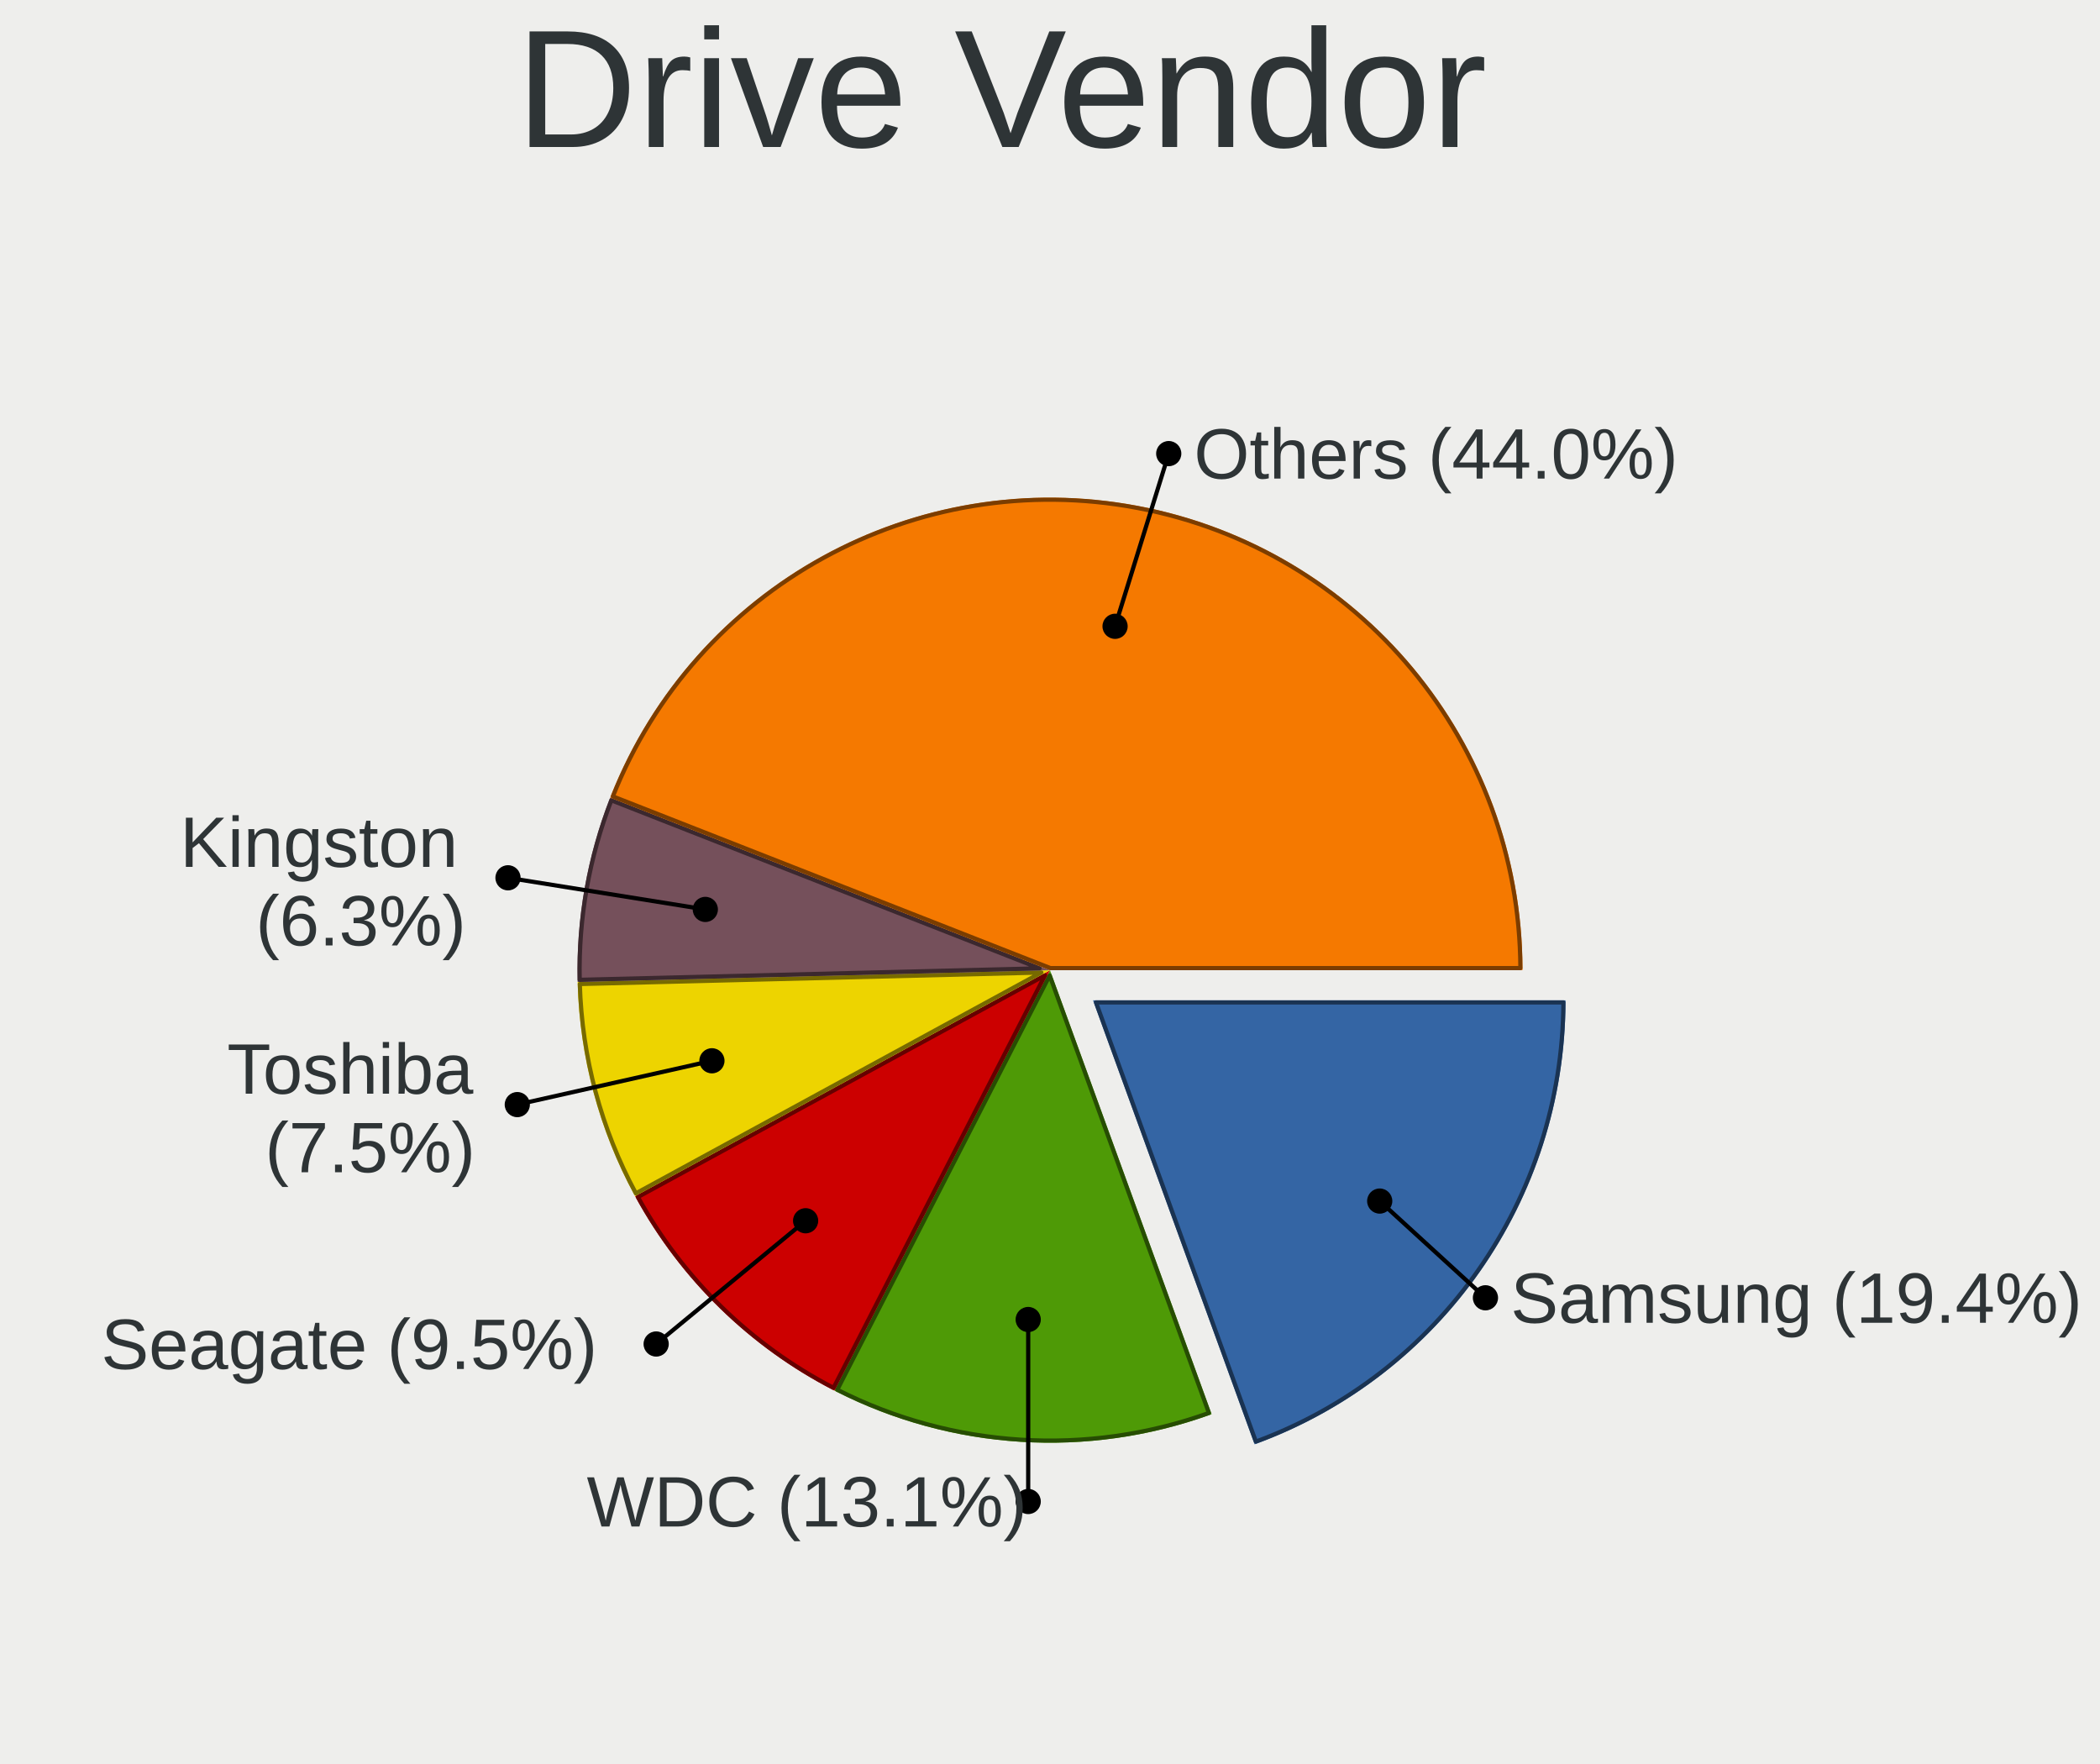
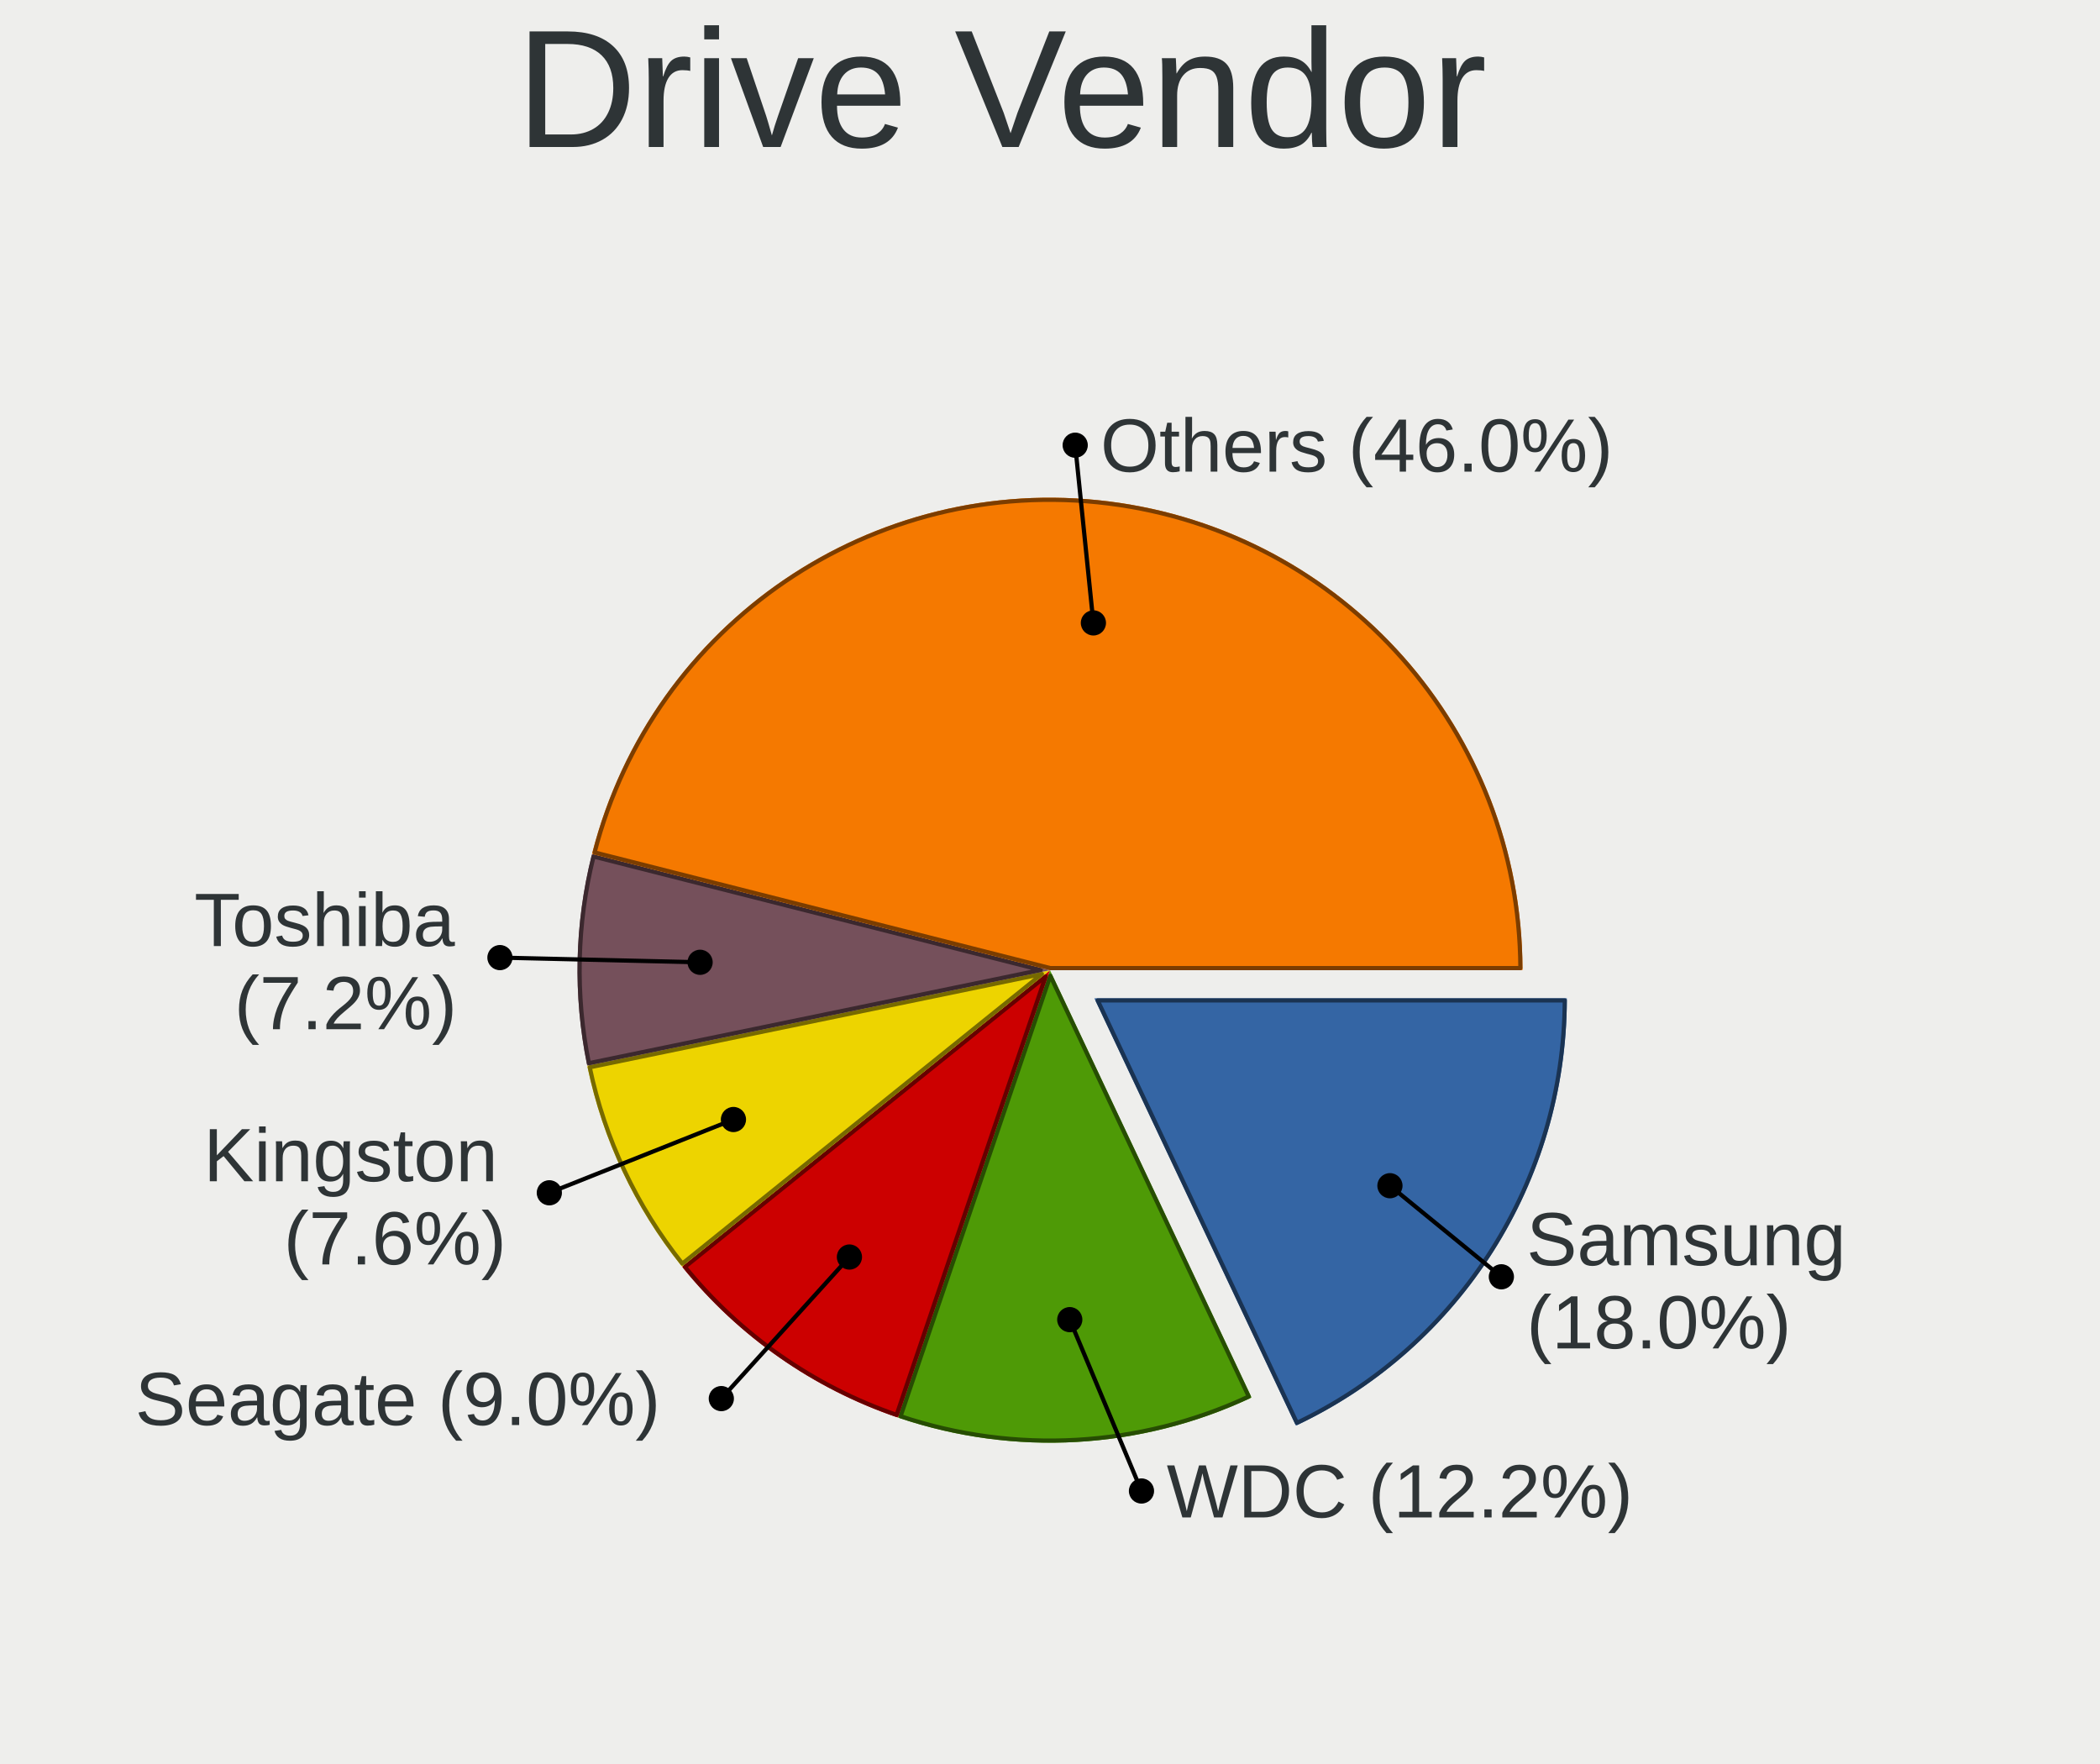
<svg xmlns="http://www.w3.org/2000/svg" width="500" height="420" version="1.0" id="ezcGraph">
  <defs />
  <g id="ezcGraphChart" color-rendering="optimizeQuality" shape-rendering="geometricPrecision" text-rendering="optimizeLegibility">
    <path d=" M 0,420 L 0,0 L 500,0 L 500,420 L 0,420 z " style="fill: #eeeeec; fill-opacity: 1.00; stroke: none;" id="ezcGraphPolygon_1" />
    <path d=" M 0,42 L 0,0 L 500,0 L 500,42 L 0,42 z " style="fill: #000000; fill-opacity: 0.00; stroke: none;" id="ezcGraphPolygon_2" />
-     <path d="M 260.24,238.17 L 372.74,238.17 A 112.50,112.50 0 0,1 298.72,343.89 z" style="fill: #3465a4; fill-opacity: 1.00; stroke: none; cursor: pointer;" id="ezcGraphCircleSector_4" />
-     <path d="M 260.95,238.67 L 372.24,238.67 A 112.00,112.00 0 0,1 299.02,343.24 z" style="fill: none; stroke: #1a3352; stroke-width: 1; stroke-opacity: 1.00; stroke-linecap: round; stroke-linejoin: round;" id="ezcGraphCircleSector_5" />
-     <path d="M 250.00,231.00 L 288.48,336.72 A 112.50,112.50 0 0,1 198.68,331.11 z" style="fill: #4e9a06; fill-opacity: 1.00; stroke: none; cursor: pointer;" id="ezcGraphCircleSector_6" />
-     <path d="M 249.92,232.25 L 287.84,336.42 A 112.00,112.00 0 0,1 199.35,330.89 z" style="fill: none; stroke: #274d03; stroke-width: 1; stroke-opacity: 1.00; stroke-linecap: round; stroke-linejoin: round;" id="ezcGraphCircleSector_7" />
-     <path d="M 250.00,231.00 L 198.68,331.11 A 112.50,112.50 0 0,1 151.20,284.80 z" style="fill: #cc0000; fill-opacity: 1.00; stroke: none; cursor: pointer;" id="ezcGraphCircleSector_8" />
-     <path d="M 248.82,232.21 L 198.46,330.44 A 112.00,112.00 0 0,1 151.88,285.00 z" style="fill: none; stroke: #660000; stroke-width: 1; stroke-opacity: 1.00; stroke-linecap: round; stroke-linejoin: round;" id="ezcGraphCircleSector_9" />
-     <path d="M 250.00,231.00 L 151.20,284.80 A 112.50,112.50 0 0,1 137.53,233.80 z" style="fill: #edd400; fill-opacity: 1.00; stroke: none; cursor: pointer;" id="ezcGraphCircleSector_10" />
-     <path d="M 247.94,231.55 L 151.40,284.13 A 112.00,112.00 0 0,1 138.05,234.29 z" style="fill: none; stroke: #776a00; stroke-width: 1; stroke-opacity: 1.00; stroke-linecap: round; stroke-linejoin: round;" id="ezcGraphCircleSector_11" />
-     <path d="M 250.00,231.00 L 137.53,233.80 A 112.50,112.50 0 0,1 145.28,189.90 z" style="fill: #75505b; fill-opacity: 1.00; stroke: none; cursor: pointer;" id="ezcGraphCircleSector_12" />
-     <path d="M 247.51,230.56 L 138.02,233.29 A 112.00,112.00 0 0,1 145.56,190.55 z" style="fill: none; stroke: #3b282e; stroke-width: 1; stroke-opacity: 1.00; stroke-linecap: round; stroke-linejoin: round;" id="ezcGraphCircleSector_13" />
-     <path d="M 250.00,231.00 L 145.28,189.90 A 112.50,112.50 0 0,1 362.50,231.00 z" style="fill: #f57900; fill-opacity: 1.00; stroke: none;" id="ezcGraphCircleSector_14" />
-     <path d="M 250.09,230.50 L 145.92,189.62 A 112.00,112.00 0 0,1 362.00,230.50 z" style="fill: none; stroke: #7b3d00; stroke-width: 1; stroke-opacity: 1.00; stroke-linecap: round; stroke-linejoin: round;" id="ezcGraphCircleSector_15" />
-     <path d=" M 167.933,216.529 L 120.951,209" style="fill: none; stroke: #000000; stroke-width: 1; stroke-opacity: 1.00; stroke-linecap: round; stroke-linejoin: round;" id="ezcGraphLine_16" />
-     <ellipse cx="167.933" cy="216.529" rx="3" ry="3" style="fill: #000000; fill-opacity: 1.00; stroke: none;" id="ezcGraphCircle_17" />
-     <ellipse cx="120.951" cy="209" rx="3" ry="3" style="fill: #000000; fill-opacity: 1.00; stroke: none;" id="ezcGraphCircle_18" />
-     <path d=" M 169.506,252.568 L 123.165,263" style="fill: none; stroke: #000000; stroke-width: 1; stroke-opacity: 1.00; stroke-linecap: round; stroke-linejoin: round;" id="ezcGraphLine_20" />
-     <ellipse cx="169.506" cy="252.568" rx="3" ry="3" style="fill: #000000; fill-opacity: 1.00; stroke: none;" id="ezcGraphCircle_21" />
-     <ellipse cx="123.165" cy="263" rx="3" ry="3" style="fill: #000000; fill-opacity: 1.00; stroke: none;" id="ezcGraphCircle_22" />
-     <path d=" M 191.814,290.656 L 156.228,320" style="fill: none; stroke: #000000; stroke-width: 1; stroke-opacity: 1.00; stroke-linecap: round; stroke-linejoin: round;" id="ezcGraphLine_24" />
-     <ellipse cx="191.814" cy="290.656" rx="3" ry="3" style="fill: #000000; fill-opacity: 1.00; stroke: none;" id="ezcGraphCircle_25" />
-     <ellipse cx="156.228" cy="320" rx="3" ry="3" style="fill: #000000; fill-opacity: 1.00; stroke: none;" id="ezcGraphCircle_26" />
-     <path d=" M 244.809,314.171 L 244.809,357.5" style="fill: none; stroke: #000000; stroke-width: 1; stroke-opacity: 1.00; stroke-linecap: round; stroke-linejoin: round;" id="ezcGraphLine_28" />
-     <ellipse cx="244.809" cy="314.171" rx="3" ry="3" style="fill: #000000; fill-opacity: 1.00; stroke: none;" id="ezcGraphCircle_29" />
-     <ellipse cx="244.809" cy="357.5" rx="3" ry="3" style="fill: #000000; fill-opacity: 1.00; stroke: none;" id="ezcGraphCircle_30" />
-     <path d=" M 265.493,149.119 L 278.271,108" style="fill: none; stroke: #000000; stroke-width: 1; stroke-opacity: 1.00; stroke-linecap: round; stroke-linejoin: round;" id="ezcGraphLine_32" />
-     <ellipse cx="265.493" cy="149.119" rx="3" ry="3" style="fill: #000000; fill-opacity: 1.00; stroke: none;" id="ezcGraphCircle_33" />
-     <ellipse cx="278.271" cy="108" rx="3" ry="3" style="fill: #000000; fill-opacity: 1.00; stroke: none;" id="ezcGraphCircle_34" />
-     <path d=" M 328.502,285.968 L 353.678,309" style="fill: none; stroke: #000000; stroke-width: 1; stroke-opacity: 1.00; stroke-linecap: round; stroke-linejoin: round;" id="ezcGraphLine_36" />
-     <ellipse cx="328.502" cy="285.968" rx="3" ry="3" style="fill: #000000; fill-opacity: 1.00; stroke: none;" id="ezcGraphCircle_37" />
-     <ellipse cx="353.678" cy="309" rx="3" ry="3" style="fill: #000000; fill-opacity: 1.00; stroke: none;" id="ezcGraphCircle_38" />
+     <path d="M 260.56,237.69 L 373.06,237.69 A 112.50,112.50 0 0,1 308.55,339.44 z" style="fill: #3465a4; fill-opacity: 1.00; stroke: none; cursor: pointer;" id="ezcGraphCircleSector_4" />
+     <path d="M 261.35,238.19 L 372.56,238.19 A 112.00,112.00 0 0,1 308.79,338.78 z" style="fill: none; stroke: #1a3352; stroke-width: 1; stroke-opacity: 1.00; stroke-linecap: round; stroke-linejoin: round;" id="ezcGraphCircleSector_5" />
+     <path d="M 250.00,231.00 L 297.99,332.75 A 112.50,112.50 0 0,1 213.79,337.51 z" style="fill: #4e9a06; fill-opacity: 1.00; stroke: none; cursor: pointer;" id="ezcGraphCircleSector_6" />
+     <path d="M 250.08,232.33 L 297.33,332.51 A 112.00,112.00 0 0,1 214.42,337.20 z" style="fill: none; stroke: #274d03; stroke-width: 1; stroke-opacity: 1.00; stroke-linecap: round; stroke-linejoin: round;" id="ezcGraphCircleSector_7" />
+     <path d="M 250.00,231.00 L 213.79,337.51 A 112.50,112.50 0 0,1 162.38,301.57 z" style="fill: #cc0000; fill-opacity: 1.00; stroke: none; cursor: pointer;" id="ezcGraphCircleSector_8" />
+     <path d="M 248.97,232.47 L 213.48,336.88 A 112.00,112.00 0 0,1 163.09,301.64 z" style="fill: none; stroke: #660000; stroke-width: 1; stroke-opacity: 1.00; stroke-linecap: round; stroke-linejoin: round;" id="ezcGraphCircleSector_9" />
+     <path d="M 250.00,231.00 L 162.38,301.57 A 112.50,112.50 0 0,1 139.82,253.73 z" style="fill: #edd400; fill-opacity: 1.00; stroke: none; cursor: pointer;" id="ezcGraphCircleSector_10" />
+     <path d="M 248.08,231.91 L 162.46,300.86 A 112.00,112.00 0 0,1 140.41,254.12 z" style="fill: none; stroke: #776a00; stroke-width: 1; stroke-opacity: 1.00; stroke-linecap: round; stroke-linejoin: round;" id="ezcGraphCircleSector_11" />
+     <path d="M 250.00,231.00 L 139.82,253.73 A 112.50,112.50 0 0,1 140.96,203.32 z" style="fill: #75505b; fill-opacity: 1.00; stroke: none; cursor: pointer;" id="ezcGraphCircleSector_12" />
+     <path d="M 247.77,230.95 L 140.21,253.14 A 112.00,112.00 0 0,1 141.32,203.93 z" style="fill: none; stroke: #3b282e; stroke-width: 1; stroke-opacity: 1.00; stroke-linecap: round; stroke-linejoin: round;" id="ezcGraphCircleSector_13" />
+     <path d="M 250.00,231.00 L 140.96,203.32 A 112.50,112.50 0 0,1 362.50,231.00 z" style="fill: #f57900; fill-opacity: 1.00; stroke: none;" id="ezcGraphCircleSector_14" />
+     <path d="M 250.06,230.50 L 141.57,202.96 A 112.00,112.00 0 0,1 362.00,230.50 z" style="fill: none; stroke: #7b3d00; stroke-width: 1; stroke-opacity: 1.00; stroke-linecap: round; stroke-linejoin: round;" id="ezcGraphCircleSector_15" />
+     <path d=" M 166.688,229.117 L 119.036,228" style="fill: none; stroke: #000000; stroke-width: 1; stroke-opacity: 1.00; stroke-linecap: round; stroke-linejoin: round;" id="ezcGraphLine_16" />
+     <ellipse cx="166.688" cy="229.117" rx="3" ry="3" style="fill: #000000; fill-opacity: 1.00; stroke: none;" id="ezcGraphCircle_17" />
+     <ellipse cx="119.036" cy="228" rx="3" ry="3" style="fill: #000000; fill-opacity: 1.00; stroke: none;" id="ezcGraphCircle_18" />
+     <path d=" M 174.63,266.55 L 130.792,284" style="fill: none; stroke: #000000; stroke-width: 1; stroke-opacity: 1.00; stroke-linecap: round; stroke-linejoin: round;" id="ezcGraphLine_20" />
+     <ellipse cx="174.63" cy="266.55" rx="3" ry="3" style="fill: #000000; fill-opacity: 1.00; stroke: none;" id="ezcGraphCircle_21" />
+     <ellipse cx="130.792" cy="284" rx="3" ry="3" style="fill: #000000; fill-opacity: 1.00; stroke: none;" id="ezcGraphCircle_22" />
+     <path d=" M 202.245,299.293 L 171.744,333" style="fill: none; stroke: #000000; stroke-width: 1; stroke-opacity: 1.00; stroke-linecap: round; stroke-linejoin: round;" id="ezcGraphLine_24" />
+     <ellipse cx="202.245" cy="299.293" rx="3" ry="3" style="fill: #000000; fill-opacity: 1.00; stroke: none;" id="ezcGraphCircle_25" />
+     <ellipse cx="171.744" cy="333" rx="3" ry="3" style="fill: #000000; fill-opacity: 1.00; stroke: none;" id="ezcGraphCircle_26" />
+     <path d=" M 260.332,148.31 L 256,106" style="fill: none; stroke: #000000; stroke-width: 1; stroke-opacity: 1.00; stroke-linecap: round; stroke-linejoin: round;" id="ezcGraphLine_28" />
+     <ellipse cx="260.332" cy="148.31" rx="3" ry="3" style="fill: #000000; fill-opacity: 1.00; stroke: none;" id="ezcGraphCircle_29" />
+     <ellipse cx="256" cy="106" rx="3" ry="3" style="fill: #000000; fill-opacity: 1.00; stroke: none;" id="ezcGraphCircle_30" />
+     <path d=" M 330.938,282.313 L 357.469,304" style="fill: none; stroke: #000000; stroke-width: 1; stroke-opacity: 1.00; stroke-linecap: round; stroke-linejoin: round;" id="ezcGraphLine_32" />
+     <ellipse cx="330.938" cy="282.313" rx="3" ry="3" style="fill: #000000; fill-opacity: 1.00; stroke: none;" id="ezcGraphCircle_33" />
+     <ellipse cx="357.469" cy="304" rx="3" ry="3" style="fill: #000000; fill-opacity: 1.00; stroke: none;" id="ezcGraphCircle_34" />
+     <path d=" M 254.706,314.2 L 271.78,355" style="fill: none; stroke: #000000; stroke-width: 1; stroke-opacity: 1.00; stroke-linecap: round; stroke-linejoin: round;" id="ezcGraphLine_36" />
+     <ellipse cx="254.706" cy="314.2" rx="3" ry="3" style="fill: #000000; fill-opacity: 1.00; stroke: none;" id="ezcGraphCircle_37" />
+     <ellipse cx="271.78" cy="355" rx="3" ry="3" style="fill: #000000; fill-opacity: 1.00; stroke: none;" id="ezcGraphCircle_38" />
    <g id="ezcGraphTextBox_3">
      <path d=" M 122.3,42 L 122.3,0.5 L 378.2,0.5 L 378.2,42 L 122.3,42 z " style="fill: #ffffff; fill-opacity: 0.00; stroke: none;" id="ezcGraphPolygon_40" />
      <text id="ezcGraphTextBox_3_text" x="122.8" text-length="254.4px" y="35" style="font-size: 40px; font-family: 'Arial'; fill: #2e3436; fill-opacity: 1.00; stroke: none;">Drive Vendor</text>
    </g>
    <g id="ezcGraphTextBox_19" style=" cursor: pointer;">
-       <path d=" M 42.371,227.05 L 42.371,191.45 L 115.951,191.45 L 115.951,227.05 L 42.371,227.05 z " style="fill: #ffffff; fill-opacity: 0.00; stroke: none;" id="ezcGraphPolygon_41" />
-       <text id="ezcGraphTextBox_19_text" x="42.871" text-length="72.08px" y="206.4" style="font-size: 17px; font-family: 'Arial'; fill: #2e3436; fill-opacity: 1.00; stroke: none;">Kingston</text>
-       <text id="ezcGraphTextBox_19_text" x="60.891" text-length="54.06px" y="225.1" style="font-size: 17px; font-family: 'Arial'; fill: #2e3436; fill-opacity: 1.00; stroke: none;">(6.3%)</text>
+       <path d=" M 45.756,247.05 L 45.756,209.45 L 114.036,209.45 L 114.036,247.05 L 45.756,247.05 z " style="fill: #ffffff; fill-opacity: 0.00; stroke: none;" id="ezcGraphPolygon_41" />
+       <text id="ezcGraphTextBox_19_text" x="46.256" text-length="66.78px" y="225.25" style="font-size: 18px; font-family: 'Arial'; fill: #2e3436; fill-opacity: 1.00; stroke: none;">Toshiba</text>
+       <text id="ezcGraphTextBox_19_text" x="55.796" text-length="57.24px" y="245.05" style="font-size: 18px; font-family: 'Arial'; fill: #2e3436; fill-opacity: 1.00; stroke: none;">(7.2%)</text>
    </g>
    <g id="ezcGraphTextBox_23" style=" cursor: pointer;">
-       <path d=" M 53.595,281.05 L 53.595,245.45 L 118.165,245.45 L 118.165,281.05 L 53.595,281.05 z " style="fill: #ffffff; fill-opacity: 0.00; stroke: none;" id="ezcGraphPolygon_42" />
-       <text id="ezcGraphTextBox_23_text" x="54.095" text-length="63.07px" y="260.4" style="font-size: 17px; font-family: 'Arial'; fill: #2e3436; fill-opacity: 1.00; stroke: none;">Toshiba</text>
-       <text id="ezcGraphTextBox_23_text" x="63.105" text-length="54.06px" y="279.1" style="font-size: 17px; font-family: 'Arial'; fill: #2e3436; fill-opacity: 1.00; stroke: none;">(7.5%)</text>
+       <path d=" M 47.972,303.05 L 47.972,265.45 L 125.792,265.45 L 125.792,303.05 L 47.972,303.05 z " style="fill: #ffffff; fill-opacity: 0.00; stroke: none;" id="ezcGraphPolygon_42" />
+       <text id="ezcGraphTextBox_23_text" x="48.472" text-length="76.32px" y="281.25" style="font-size: 18px; font-family: 'Arial'; fill: #2e3436; fill-opacity: 1.00; stroke: none;">Kingston</text>
+       <text id="ezcGraphTextBox_23_text" x="67.552" text-length="57.24px" y="301.05" style="font-size: 18px; font-family: 'Arial'; fill: #2e3436; fill-opacity: 1.00; stroke: none;">(7.6%)</text>
    </g>
    <g id="ezcGraphTextBox_27" style=" cursor: pointer;">
-       <path d=" M 23.588,329.5 L 23.588,311 L 151.228,311 L 151.228,329.5 L 23.588,329.5 z " style="fill: #ffffff; fill-opacity: 0.00; stroke: none;" id="ezcGraphPolygon_43" />
-       <text id="ezcGraphTextBox_27_text" x="24.088" text-length="126.14px" y="325.95" style="font-size: 17px; font-family: 'Arial'; fill: #2e3436; fill-opacity: 1.00; stroke: none;">Seagate (9.5%)</text>
+       <path d=" M 31.683,343 L 31.683,323.5 L 166.744,323.5 L 166.744,343 L 31.683,343 z " style="fill: #ffffff; fill-opacity: 0.00; stroke: none;" id="ezcGraphPolygon_43" />
+       <text id="ezcGraphTextBox_27_text" x="32.184" text-length="133.56px" y="339.3" style="font-size: 18px; font-family: 'Arial'; fill: #2e3436; fill-opacity: 1.00; stroke: none;">Seagate (9.0%)</text>
    </g>
-     <g id="ezcGraphTextBox_31" style=" cursor: pointer;">
-       <path d=" M 139.199,367 L 139.199,348.5 L 239.809,348.5 L 239.809,367 L 139.199,367 z " style="fill: #ffffff; fill-opacity: 0.00; stroke: none;" id="ezcGraphPolygon_44" />
-       <text id="ezcGraphTextBox_31_text" x="139.699" text-length="99.11px" y="363.45" style="font-size: 17px; font-family: 'Arial'; fill: #2e3436; fill-opacity: 1.00; stroke: none;">WDC (13.1%)</text>
+     <g id="ezcGraphTextBox_31">
+       <path d=" M 261.5,116 L 261.5,96.5 L 396.56,96.5 L 396.56,116 L 261.5,116 z " style="fill: #ffffff; fill-opacity: 0.00; stroke: none;" id="ezcGraphPolygon_44" />
+       <text id="ezcGraphTextBox_31_text" x="262" text-length="133.56px" y="112.3" style="font-size: 18px; font-family: 'Arial'; fill: #2e3436; fill-opacity: 1.00; stroke: none;">Others (46.0%)</text>
    </g>
-     <g id="ezcGraphTextBox_35">
-       <path d=" M 283.771,117.5 L 283.771,99 L 411.411,99 L 411.411,117.5 L 283.771,117.5 z " style="fill: #ffffff; fill-opacity: 0.00; stroke: none;" id="ezcGraphPolygon_45" />
-       <text id="ezcGraphTextBox_35_text" x="284.271" text-length="126.14px" y="113.95" style="font-size: 17px; font-family: 'Arial'; fill: #2e3436; fill-opacity: 1.00; stroke: none;">Others (44.0%)</text>
+     <g id="ezcGraphTextBox_35" style=" cursor: pointer;">
+       <path d=" M 362.969,323.05 L 362.969,285.45 L 431.249,285.45 L 431.249,323.05 L 362.969,323.05 z " style="fill: #ffffff; fill-opacity: 0.00; stroke: none;" id="ezcGraphPolygon_45" />
+       <text id="ezcGraphTextBox_35_text" x="363.469" text-length="66.78px" y="301.25" style="font-size: 18px; font-family: 'Arial'; fill: #2e3436; fill-opacity: 1.00; stroke: none;">Samsung</text>
+       <text id="ezcGraphTextBox_35_text" x="363.469" text-length="66.78px" y="321.05" style="font-size: 18px; font-family: 'Arial'; fill: #2e3436; fill-opacity: 1.00; stroke: none;">(18.0%)</text>
    </g>
    <g id="ezcGraphTextBox_39" style=" cursor: pointer;">
-       <path d=" M 359.178,318.5 L 359.178,300 L 495.828,300 L 495.828,318.5 L 359.178,318.5 z " style="fill: #ffffff; fill-opacity: 0.00; stroke: none;" id="ezcGraphPolygon_46" />
-       <text id="ezcGraphTextBox_39_text" x="359.678" text-length="135.15px" y="314.95" style="font-size: 17px; font-family: 'Arial'; fill: #2e3436; fill-opacity: 1.00; stroke: none;">Samsung (19.4%)</text>
+       <path d=" M 277.28,365 L 277.28,345.5 L 383.72,345.5 L 383.72,365 L 277.28,365 z " style="fill: #ffffff; fill-opacity: 0.00; stroke: none;" id="ezcGraphPolygon_46" />
+       <text id="ezcGraphTextBox_39_text" x="277.78" text-length="104.94px" y="361.3" style="font-size: 18px; font-family: 'Arial'; fill: #2e3436; fill-opacity: 1.00; stroke: none;">WDC (12.2%)</text>
    </g>
  </g>
</svg>
